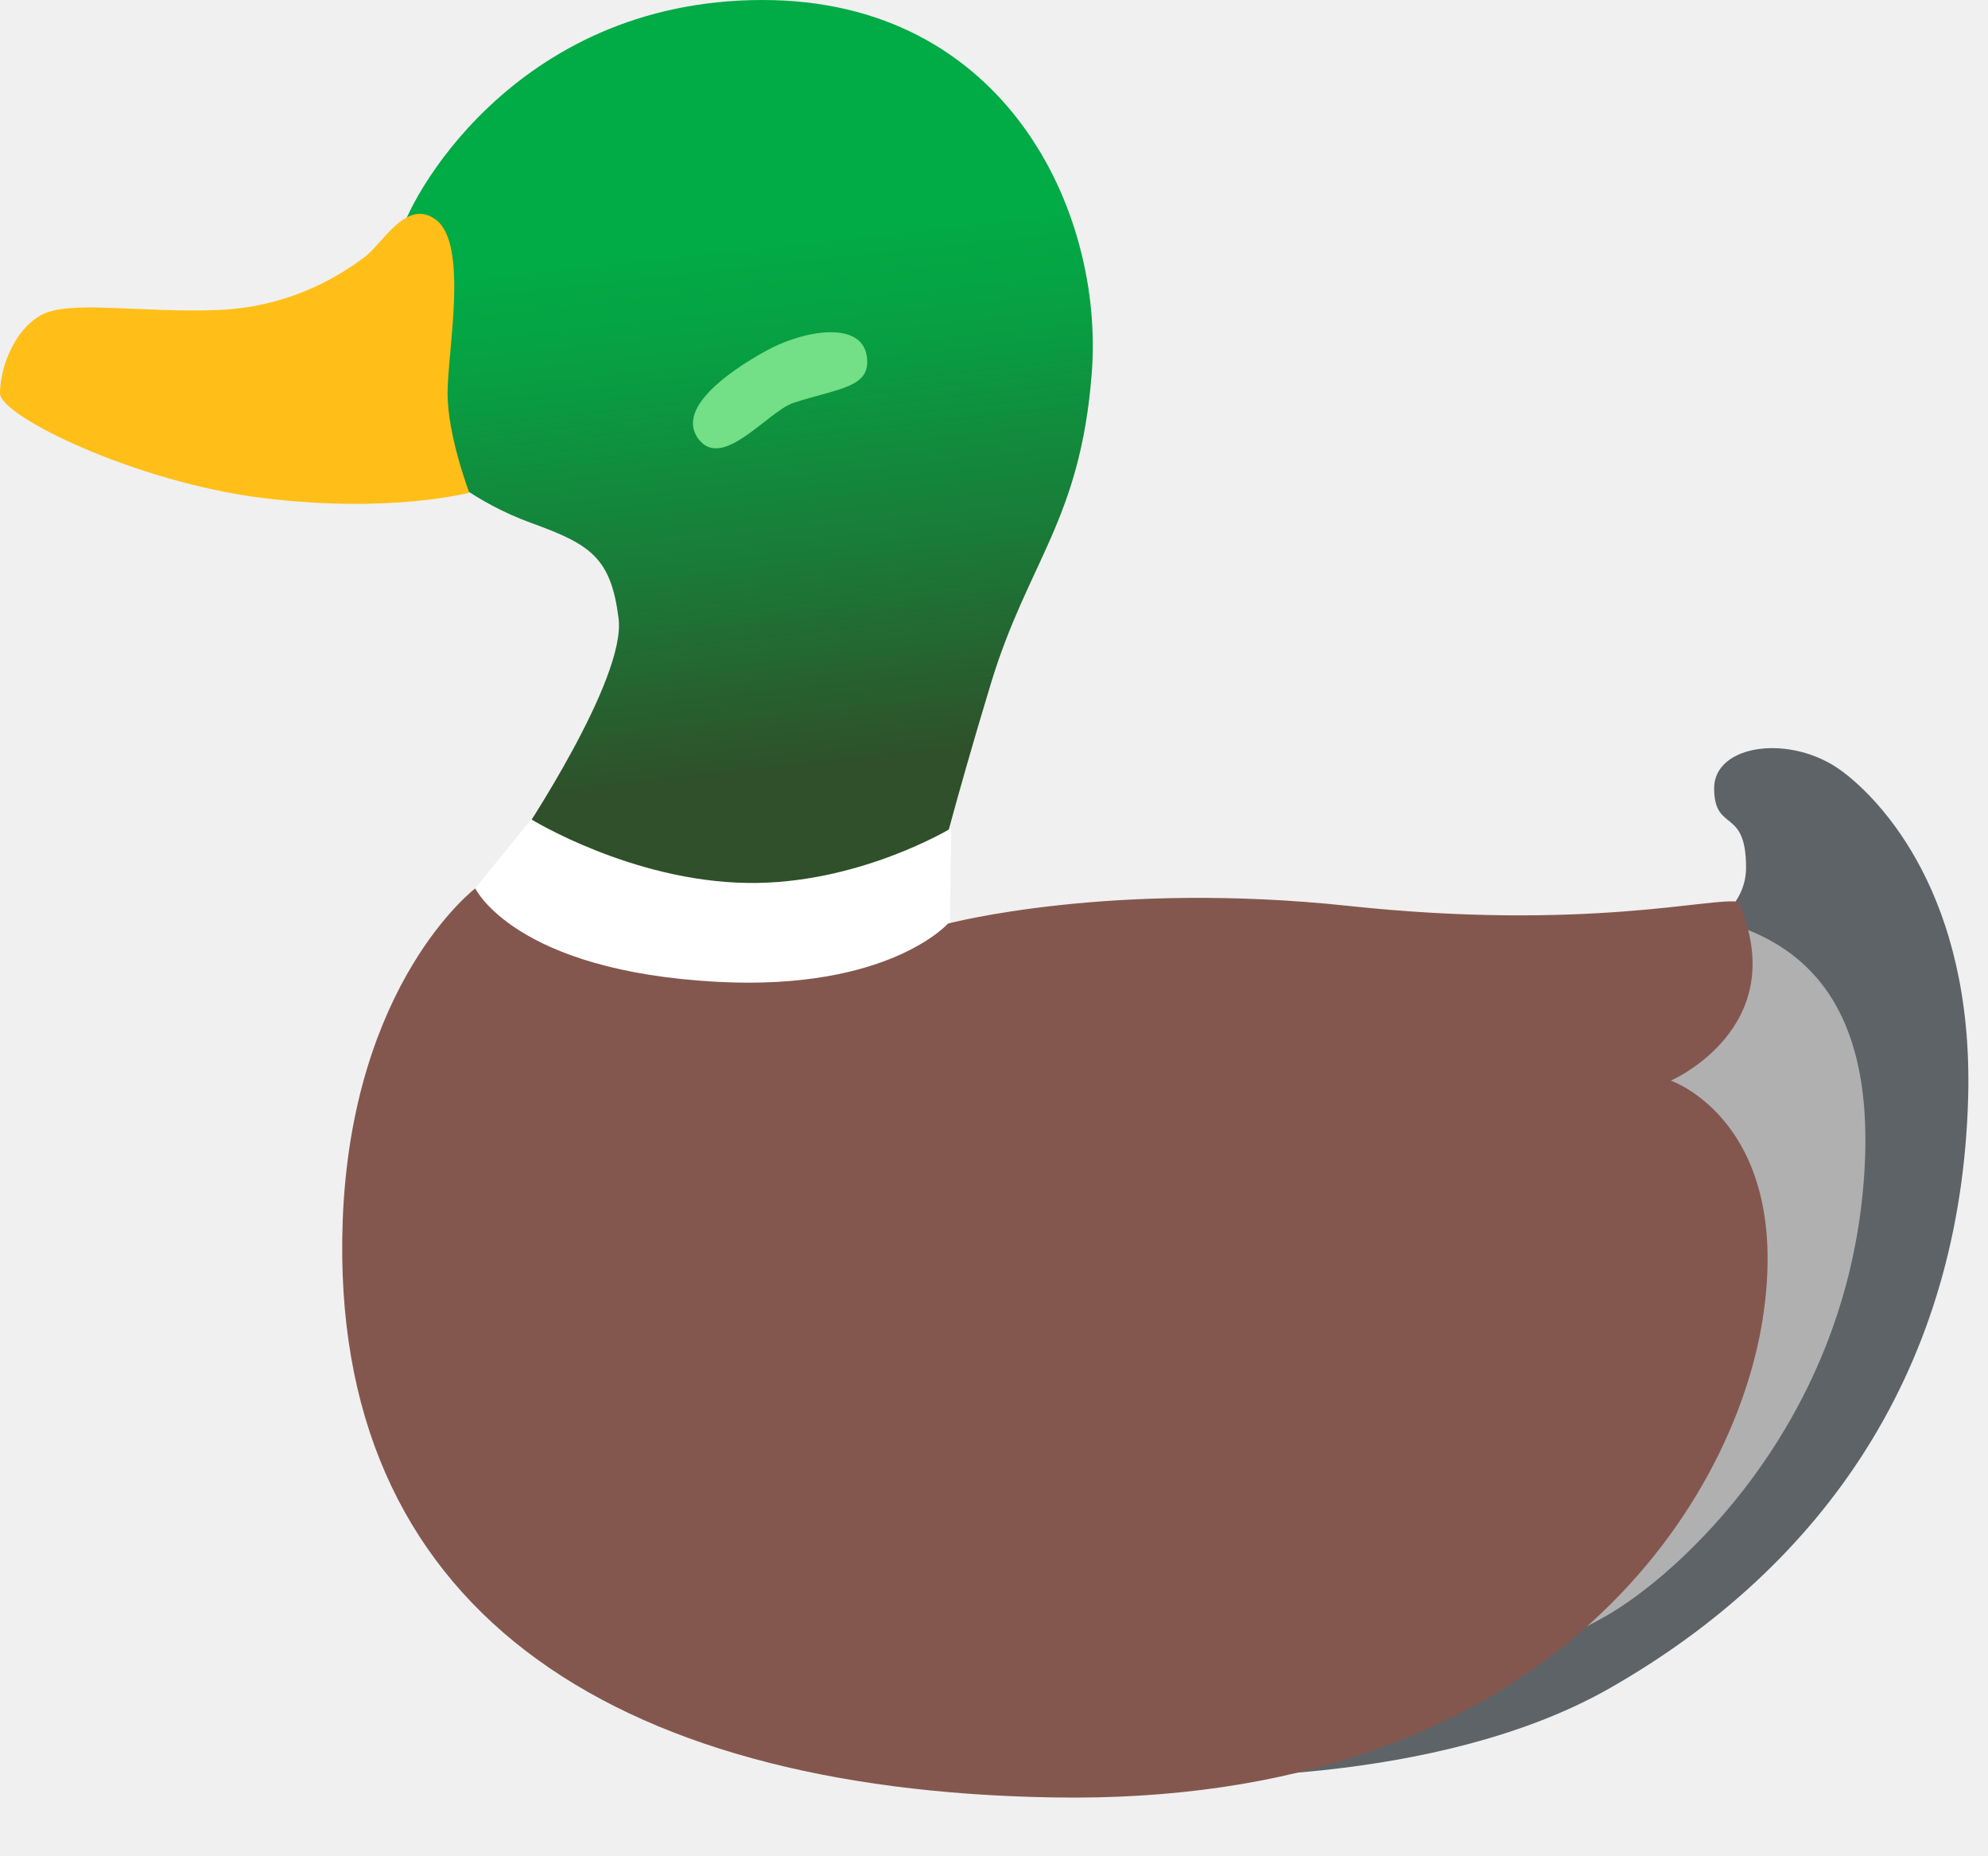
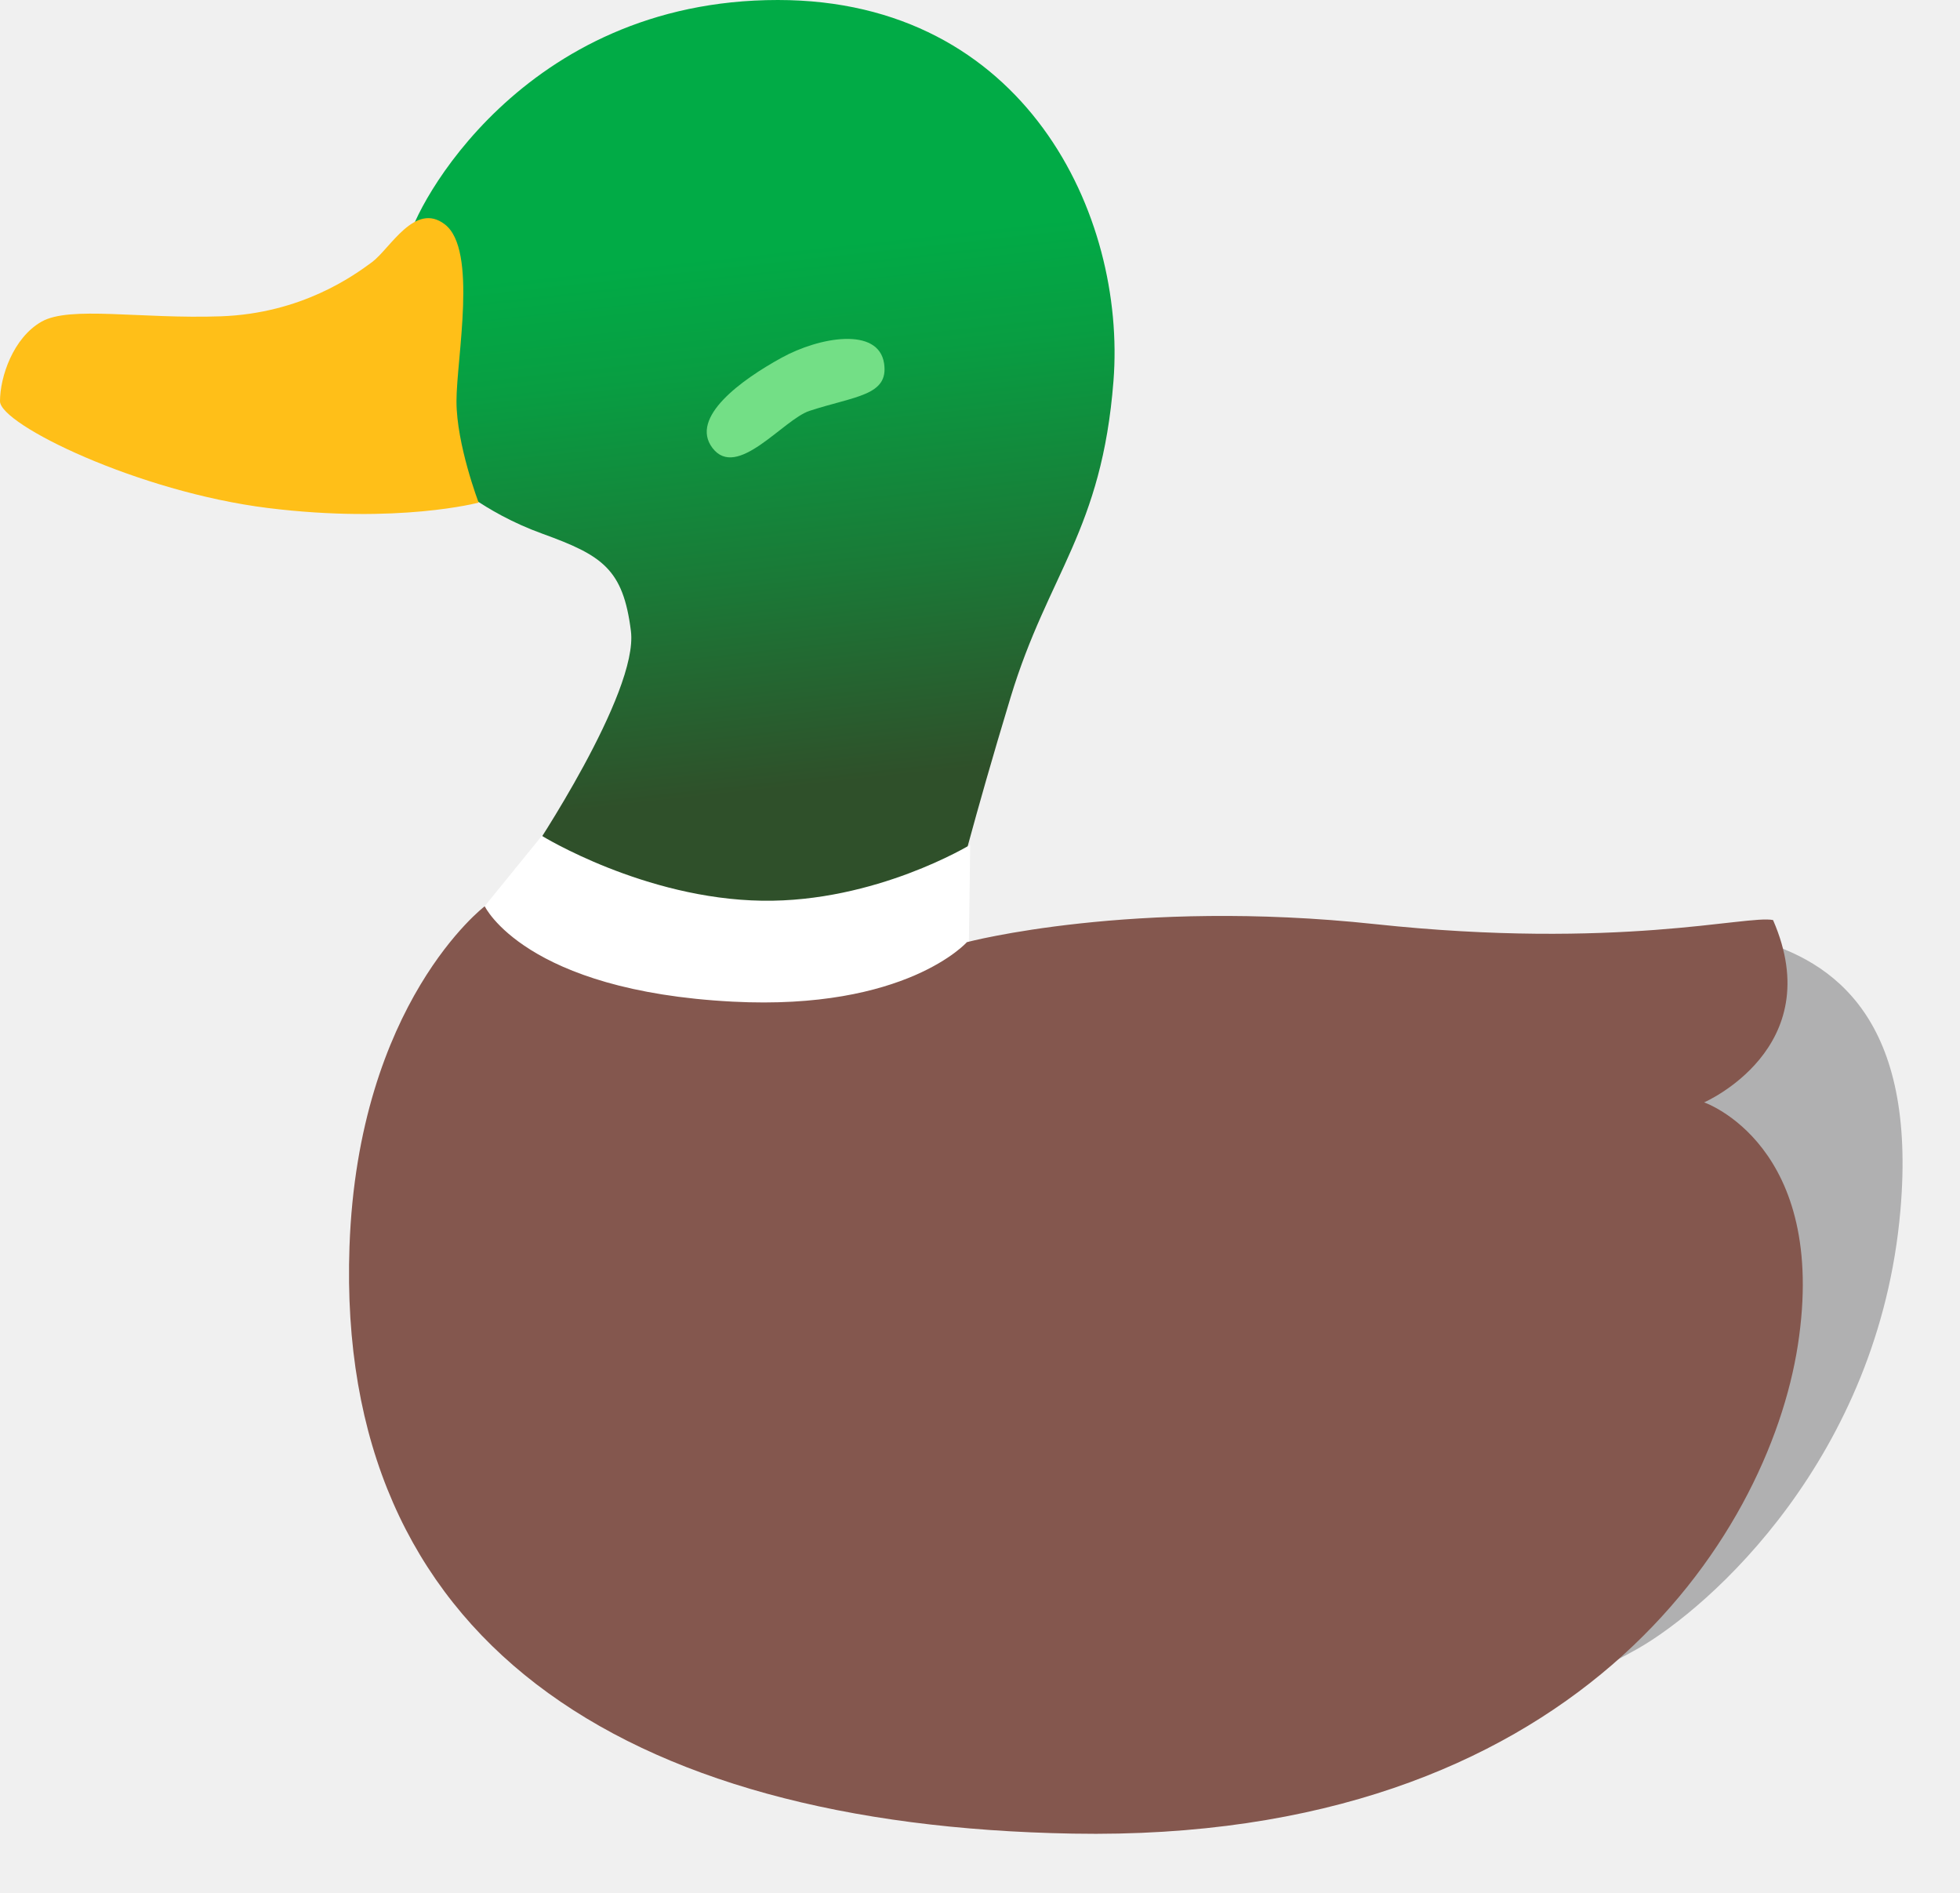
- <svg xmlns="http://www.w3.org/2000/svg" width="30" height="28" viewBox="0 0 30 28" fill="none">
-   <path d="M7.853 12.631C7.853 12.631 9.45 10.252 9.335 9.335C9.22 8.415 8.911 8.216 8.025 7.895C7.139 7.575 6.62 7.075 6.62 7.075C6.62 7.075 5.977 3.943 6.043 3.557C6.12 3.097 7.716 0 11.509 0C15.165 0 16.666 3.185 16.475 5.635C16.302 7.853 15.512 8.475 14.954 10.311C14.396 12.151 14.126 13.25 14.126 13.25L10.834 13.948L8.08 13.329L7.853 12.631Z" fill="url(#paint0_linear_24_30)" />
-   <path d="M25.03 14.289C25.03 14.289 26.343 14.022 26.349 13.096C26.351 12.171 25.873 12.574 25.867 11.901C25.862 11.228 27.027 11.069 27.792 11.634C28.396 12.08 29.777 13.531 29.701 16.543C29.597 20.634 27.535 23.626 24.29 25.477C21.643 26.985 17.738 26.806 17.738 26.806L25.03 14.289Z" fill="#5E6367" />
-   <path d="M21.479 14.63C22.121 14.55 24.94 13.624 25.944 13.891C27.155 14.212 28.364 15.098 28.118 17.909C27.8 21.557 25.304 23.78 24.229 24.39C22.307 25.48 20.459 25.506 20.459 25.506C20.459 25.506 20.839 14.709 21.479 14.63Z" fill="#B0B0B1" />
-   <path d="M0 5.936C0 6.277 2.04 7.276 3.965 7.515C5.89 7.753 7.082 7.435 7.082 7.435C7.082 7.435 6.754 6.575 6.754 5.936C6.754 5.298 7.071 3.694 6.582 3.319C6.139 2.978 5.772 3.679 5.504 3.878C5.234 4.077 4.465 4.636 3.27 4.679C2.075 4.721 1.036 4.52 0.615 4.758C0.194 4.997 0 5.576 0 5.936Z" fill="#FFBF18" />
-   <path d="M11.977 6.078C12.652 5.857 13.152 5.854 13.081 5.377C12.999 4.829 12.121 4.985 11.564 5.292C10.97 5.618 10.199 6.175 10.541 6.626C10.905 7.106 11.588 6.206 11.977 6.078Z" fill="#73DF86" />
-   <path d="M7.12 13.468C7.12 13.468 7.711 16.146 10.661 15.694C12.77 15.37 14.331 14.283 14.331 14.283L14.355 12.497C14.355 12.497 12.956 13.349 11.277 13.324C9.532 13.298 8.017 12.364 8.017 12.364L7.12 13.468Z" fill="white" />
-   <path d="M5.171 18.439C4.966 24.245 9.182 27.005 15.873 27.124C23.289 27.258 26.157 22.741 26.6 19.904C27.062 16.938 25.214 16.307 25.214 16.307C25.214 16.307 27.062 15.507 26.234 13.61C25.848 13.531 23.95 14.056 20.344 13.67C16.762 13.287 14.306 13.937 14.306 13.937C14.306 13.937 13.409 14.95 10.842 14.817C7.766 14.658 7.172 13.406 7.172 13.406C7.172 13.406 5.299 14.828 5.171 18.439Z" fill="#84574E" />
+ <svg xmlns="http://www.w3.org/2000/svg" width="29" height="28" viewBox="0 0 29 28" fill="none">
+   <g clip-path="url(#clip0_162_28)">
+     <path d="M7.853 12.631C7.853 12.631 9.45 10.252 9.335 9.335C9.22 8.415 8.911 8.216 8.025 7.895C7.139 7.575 6.62 7.075 6.62 7.075C6.62 7.075 5.977 3.943 6.043 3.557C6.12 3.097 7.716 0 11.509 0C15.165 0 16.666 3.185 16.475 5.635C16.302 7.853 15.512 8.475 14.954 10.311C14.396 12.151 14.126 13.25 14.126 13.25L10.834 13.948L8.08 13.329L7.853 12.631Z" fill="url(#paint0_linear_162_28)" />
+     <path d="M21.479 14.63C22.121 14.55 24.94 13.624 25.944 13.891C27.155 14.212 28.364 15.098 28.118 17.909C27.8 21.557 25.304 23.78 24.229 24.39C22.307 25.48 20.459 25.506 20.459 25.506C20.459 25.506 20.839 14.709 21.479 14.63Z" fill="#B0B0B1" />
+     <path d="M0 5.936C0 6.277 2.04 7.276 3.965 7.515C5.89 7.753 7.082 7.435 7.082 7.435C7.082 7.435 6.754 6.575 6.754 5.936C6.754 5.298 7.071 3.694 6.582 3.319C6.139 2.978 5.772 3.679 5.504 3.878C5.234 4.077 4.465 4.636 3.27 4.679C2.075 4.721 1.036 4.52 0.615 4.758C0.194 4.997 0 5.576 0 5.936Z" fill="#FFBF18" />
+     <path d="M11.977 6.078C12.652 5.857 13.152 5.854 13.081 5.377C12.999 4.829 12.121 4.985 11.564 5.292C10.97 5.618 10.199 6.175 10.541 6.626C10.905 7.106 11.588 6.206 11.977 6.078Z" fill="#73DF86" />
+     <path d="M7.12 13.468C7.12 13.468 7.711 16.146 10.661 15.694C12.77 15.37 14.331 14.283 14.331 14.283L14.355 12.497C14.355 12.497 12.956 13.349 11.277 13.324C9.532 13.298 8.017 12.364 8.017 12.364L7.12 13.468Z" fill="white" />
+     <path d="M5.171 18.439C4.966 24.245 9.182 27.005 15.873 27.124C23.289 27.258 26.157 22.741 26.6 19.904C27.062 16.938 25.214 16.307 25.214 16.307C25.214 16.307 27.062 15.507 26.234 13.61C25.848 13.531 23.95 14.056 20.344 13.67C16.762 13.287 14.306 13.937 14.306 13.937C14.306 13.937 13.409 14.95 10.842 14.817C7.766 14.658 7.172 13.406 7.172 13.406C7.172 13.406 5.299 14.828 5.171 18.439Z" fill="#84574E" />
+   </g>
  <defs>
-     <linearGradient id="paint0_linear_24_30" x1="11.038" y1="2.085" x2="12.078" y2="11.615" gradientUnits="userSpaceOnUse">
+     <linearGradient id="paint0_linear_162_28" x1="11.038" y1="2.085" x2="12.078" y2="11.615" gradientUnits="userSpaceOnUse">
      <stop offset="0.171" stop-color="#01AB46" />
      <stop offset="0.345" stop-color="#089E42" />
      <stop offset="0.671" stop-color="#1A7A37" />
      <stop offset="1" stop-color="#2F502A" />
    </linearGradient>
+     <clipPath id="clip0_162_28">
+       <rect width="29" height="28" fill="white" />
+     </clipPath>
  </defs>
</svg>
